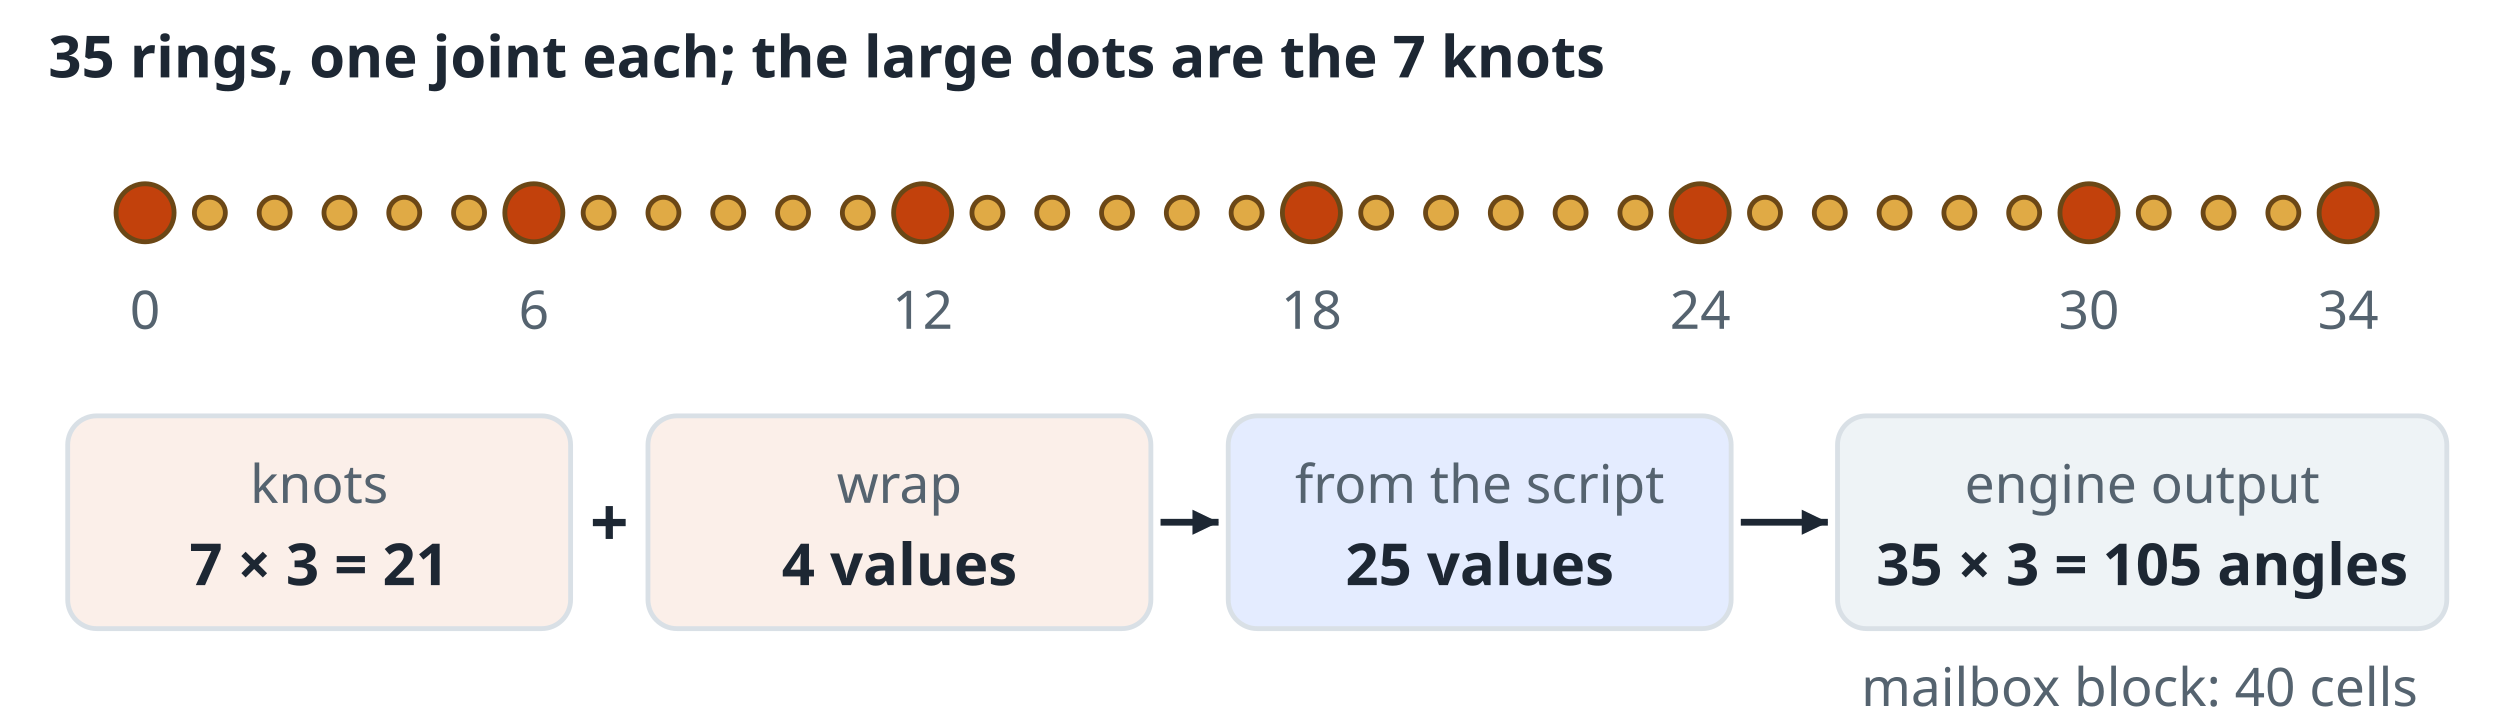
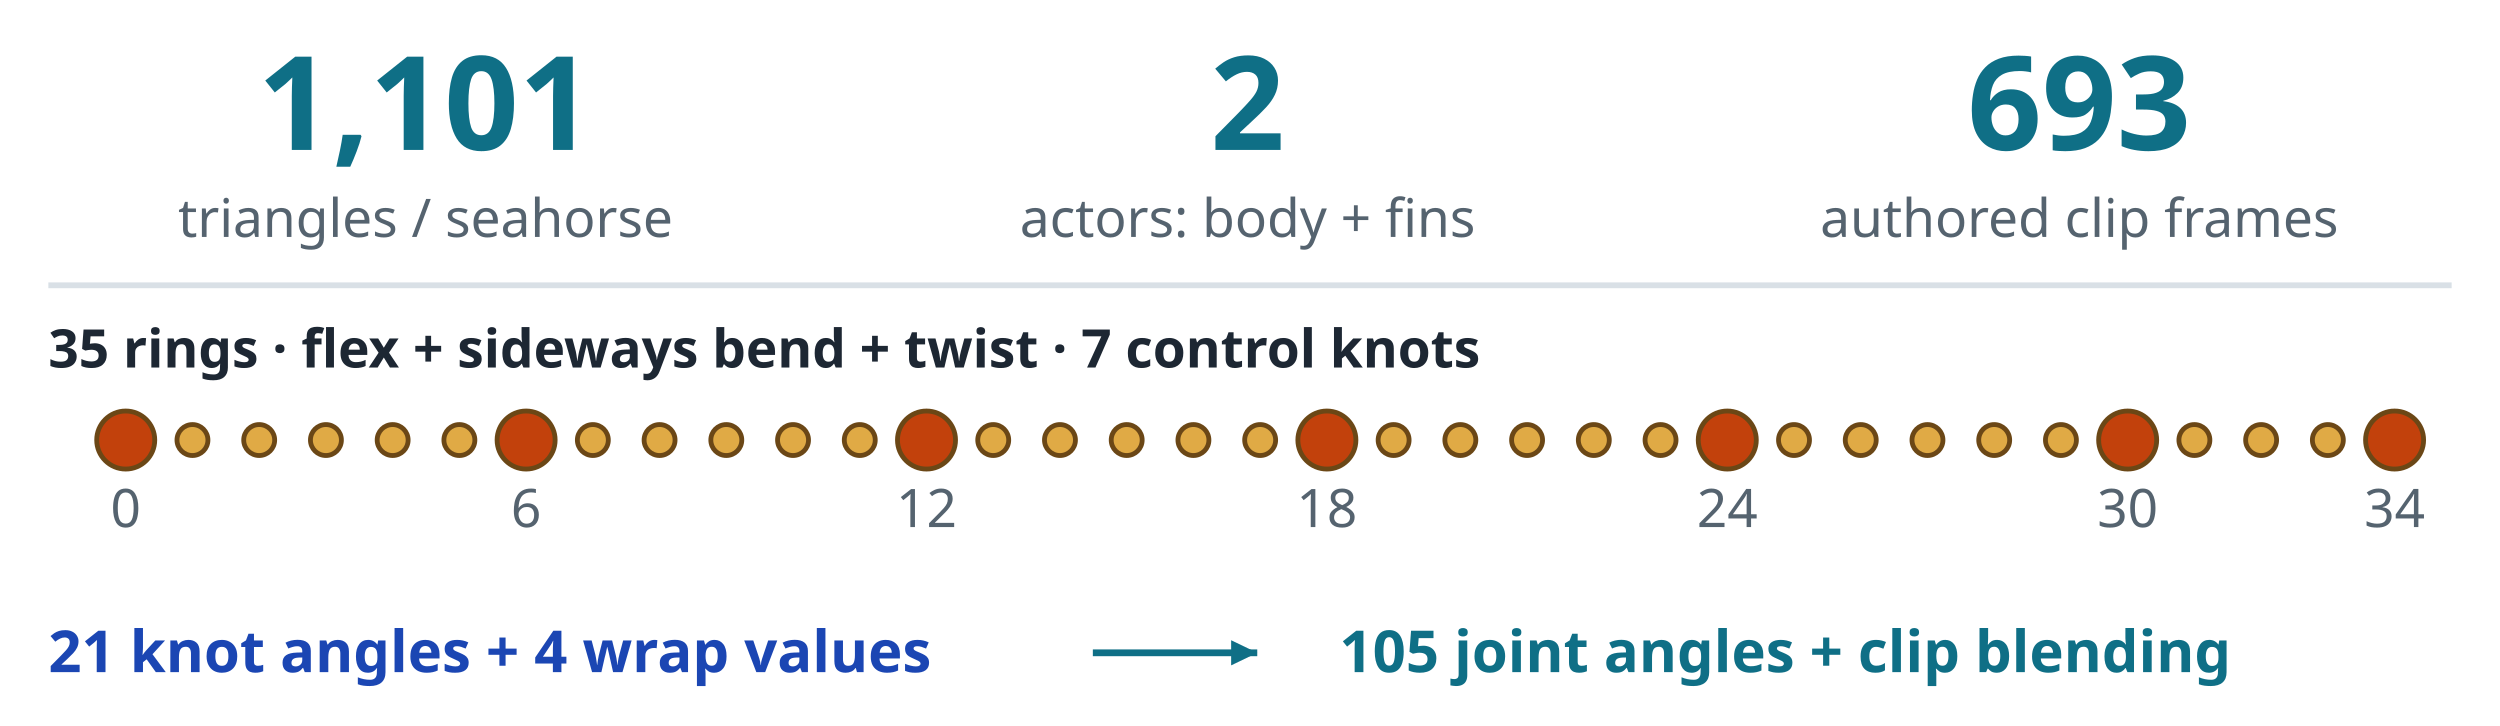
<svg xmlns="http://www.w3.org/2000/svg" width="517" height="150" viewBox="0 0 517 150" font-family="&quot;Noto Sans&quot;,&quot;DejaVu Sans&quot;,sans-serif" role="img">
-   <text x="10.0" y="16.0" font-size="12" text-anchor="start" fill="#1d2733" font-weight="700">35 rings, one joint each; the large dots are the 7 knots</text>
-   <circle cx="30.0" cy="44" r="6" fill="#c2410c" stroke="#6b4716" stroke-width="1" />
-   <text x="30.0" y="68.0" font-size="11" text-anchor="middle" fill="#55636f" font-weight="400">0</text>
-   <circle cx="43.4" cy="44" r="3.2" fill="#e0aa45" stroke="#6b4716" stroke-width="1" />
-   <circle cx="56.8" cy="44" r="3.2" fill="#e0aa45" stroke="#6b4716" stroke-width="1" />
-   <circle cx="70.2" cy="44" r="3.2" fill="#e0aa45" stroke="#6b4716" stroke-width="1" />
-   <circle cx="83.6" cy="44" r="3.2" fill="#e0aa45" stroke="#6b4716" stroke-width="1" />
-   <circle cx="97.0" cy="44" r="3.2" fill="#e0aa45" stroke="#6b4716" stroke-width="1" />
-   <circle cx="110.4" cy="44" r="6" fill="#c2410c" stroke="#6b4716" stroke-width="1" />
-   <text x="110.4" y="68.0" font-size="11" text-anchor="middle" fill="#55636f" font-weight="400">6</text>
-   <circle cx="123.8" cy="44" r="3.2" fill="#e0aa45" stroke="#6b4716" stroke-width="1" />
-   <circle cx="137.2" cy="44" r="3.2" fill="#e0aa45" stroke="#6b4716" stroke-width="1" />
-   <circle cx="150.6" cy="44" r="3.2" fill="#e0aa45" stroke="#6b4716" stroke-width="1" />
-   <circle cx="164.0" cy="44" r="3.2" fill="#e0aa45" stroke="#6b4716" stroke-width="1" />
-   <circle cx="177.4" cy="44" r="3.2" fill="#e0aa45" stroke="#6b4716" stroke-width="1" />
-   <circle cx="190.8" cy="44" r="6" fill="#c2410c" stroke="#6b4716" stroke-width="1" />
-   <text x="190.8" y="68.0" font-size="11" text-anchor="middle" fill="#55636f" font-weight="400">12</text>
-   <circle cx="204.2" cy="44" r="3.2" fill="#e0aa45" stroke="#6b4716" stroke-width="1" />
-   <circle cx="217.6" cy="44" r="3.2" fill="#e0aa45" stroke="#6b4716" stroke-width="1" />
-   <circle cx="231.0" cy="44" r="3.2" fill="#e0aa45" stroke="#6b4716" stroke-width="1" />
-   <circle cx="244.4" cy="44" r="3.2" fill="#e0aa45" stroke="#6b4716" stroke-width="1" />
-   <circle cx="257.8" cy="44" r="3.2" fill="#e0aa45" stroke="#6b4716" stroke-width="1" />
-   <circle cx="271.2" cy="44" r="6" fill="#c2410c" stroke="#6b4716" stroke-width="1" />
-   <text x="271.2" y="68.0" font-size="11" text-anchor="middle" fill="#55636f" font-weight="400">18</text>
-   <circle cx="284.6" cy="44" r="3.2" fill="#e0aa45" stroke="#6b4716" stroke-width="1" />
-   <circle cx="298.0" cy="44" r="3.2" fill="#e0aa45" stroke="#6b4716" stroke-width="1" />
-   <circle cx="311.4" cy="44" r="3.2" fill="#e0aa45" stroke="#6b4716" stroke-width="1" />
-   <circle cx="324.8" cy="44" r="3.2" fill="#e0aa45" stroke="#6b4716" stroke-width="1" />
-   <circle cx="338.2" cy="44" r="3.2" fill="#e0aa45" stroke="#6b4716" stroke-width="1" />
-   <circle cx="351.6" cy="44" r="6" fill="#c2410c" stroke="#6b4716" stroke-width="1" />
-   <text x="351.6" y="68.0" font-size="11" text-anchor="middle" fill="#55636f" font-weight="400">24</text>
-   <circle cx="365.0" cy="44" r="3.2" fill="#e0aa45" stroke="#6b4716" stroke-width="1" />
-   <circle cx="378.4" cy="44" r="3.2" fill="#e0aa45" stroke="#6b4716" stroke-width="1" />
-   <circle cx="391.8" cy="44" r="3.2" fill="#e0aa45" stroke="#6b4716" stroke-width="1" />
-   <circle cx="405.2" cy="44" r="3.2" fill="#e0aa45" stroke="#6b4716" stroke-width="1" />
-   <circle cx="418.6" cy="44" r="3.2" fill="#e0aa45" stroke="#6b4716" stroke-width="1" />
-   <circle cx="432.0" cy="44" r="6" fill="#c2410c" stroke="#6b4716" stroke-width="1" />
-   <text x="432.0" y="68.0" font-size="11" text-anchor="middle" fill="#55636f" font-weight="400">30</text>
-   <circle cx="445.4" cy="44" r="3.2" fill="#e0aa45" stroke="#6b4716" stroke-width="1" />
-   <circle cx="458.8" cy="44" r="3.2" fill="#e0aa45" stroke="#6b4716" stroke-width="1" />
-   <circle cx="472.2" cy="44" r="3.2" fill="#e0aa45" stroke="#6b4716" stroke-width="1" />
-   <circle cx="485.6" cy="44" r="6" fill="#c2410c" stroke="#6b4716" stroke-width="1" />
-   <text x="485.6" y="68.0" font-size="11" text-anchor="middle" fill="#55636f" font-weight="400">34</text>
-   <rect x="14" y="86" width="104" height="44" rx="6" fill="#fbefe9" stroke="#d9e0e6" />
-   <text x="66.0" y="104.0" font-size="11" text-anchor="middle" fill="#55636f" font-weight="400">knots</text>
-   <text x="66.0" y="121.0" font-size="12" text-anchor="middle" fill="#1d2733" font-weight="700">7 × 3 = 21</text>
-   <rect x="134" y="86" width="104" height="44" rx="6" fill="#fbefe9" stroke="#d9e0e6" />
-   <text x="186.0" y="104.0" font-size="11" text-anchor="middle" fill="#55636f" font-weight="400">wrap</text>
-   <text x="186.0" y="121.0" font-size="12" text-anchor="middle" fill="#1d2733" font-weight="700">4 values</text>
-   <rect x="254" y="86" width="104" height="44" rx="6" fill="#e4ecff" stroke="#d9e0e6" />
-   <text x="306.0" y="104.0" font-size="11" text-anchor="middle" fill="#55636f" font-weight="400">from the script</text>
-   <text x="306.0" y="121.0" font-size="12" text-anchor="middle" fill="#1d2733" font-weight="700">25 values</text>
-   <rect x="380" y="86" width="126" height="44" rx="6" fill="#eef3f6" stroke="#d9e0e6" />
-   <text x="443.0" y="104.0" font-size="11" text-anchor="middle" fill="#55636f" font-weight="400">engine output</text>
-   <text x="443.0" y="121.0" font-size="12" text-anchor="middle" fill="#1d2733" font-weight="700">35 × 3 = 105 angles</text>
-   <text x="126.0" y="113.0" font-size="14" text-anchor="middle" fill="#1d2733" font-weight="700">+</text>
-   <line x1="240.0" y1="108.0" x2="252.0" y2="108.0" stroke="#1d2733" stroke-width="1.4" />
-   <path d="M252.0 108.0 L246.6 110.6 L246.6 105.4Z" fill="#1d2733" />
-   <line x1="360.0" y1="108.0" x2="378.0" y2="108.0" stroke="#1d2733" stroke-width="1.4" />
-   <path d="M378.0 108.0 L372.6 110.6 L372.6 105.4Z" fill="#1d2733" />
-   <text x="500.0" y="146.0" font-size="11" text-anchor="end" fill="#55636f" font-weight="400">mailbox block: 40 cells</text>
+   <text x="88.0" y="31.0" font-size="27" text-anchor="middle" fill="#0f6f86" font-weight="700">1,101</text>
+   <text x="88.0" y="49.0" font-size="11" text-anchor="middle" fill="#55636f" font-weight="400">triangles / seahorse</text>
+   <text x="258.0" y="31.0" font-size="27" text-anchor="middle" fill="#0f6f86" font-weight="700">2</text>
+   <text x="258.0" y="49.0" font-size="11" text-anchor="middle" fill="#55636f" font-weight="400">actors: body + fins</text>
+   <text x="430.0" y="31.0" font-size="27" text-anchor="middle" fill="#0f6f86" font-weight="700">693</text>
+   <text x="430.0" y="49.0" font-size="11" text-anchor="middle" fill="#55636f" font-weight="400">authored clip frames</text>
+   <line x1="10.0" y1="59.0" x2="507.0" y2="59.0" stroke="#d9e0e6" stroke-width="1.2" />
+   <text x="10.0" y="76.0" font-size="11" text-anchor="start" fill="#1d2733" font-weight="700">35 rings · flex + sideways bend + twist · 7 control knots</text>
+   <circle cx="26.0" cy="91" r="6" fill="#c2410c" stroke="#6b4716" stroke-width="1" />
+   <text x="26.0" y="109.0" font-size="11" text-anchor="middle" fill="#55636f" font-weight="400">0</text>
+   <circle cx="39.8" cy="91" r="3.2" fill="#e0aa45" stroke="#6b4716" stroke-width="1" />
+   <circle cx="53.6" cy="91" r="3.2" fill="#e0aa45" stroke="#6b4716" stroke-width="1" />
+   <circle cx="67.4" cy="91" r="3.2" fill="#e0aa45" stroke="#6b4716" stroke-width="1" />
+   <circle cx="81.2" cy="91" r="3.2" fill="#e0aa45" stroke="#6b4716" stroke-width="1" />
+   <circle cx="95.0" cy="91" r="3.2" fill="#e0aa45" stroke="#6b4716" stroke-width="1" />
+   <circle cx="108.8" cy="91" r="6" fill="#c2410c" stroke="#6b4716" stroke-width="1" />
+   <text x="108.8" y="109.0" font-size="11" text-anchor="middle" fill="#55636f" font-weight="400">6</text>
+   <circle cx="122.6" cy="91" r="3.2" fill="#e0aa45" stroke="#6b4716" stroke-width="1" />
+   <circle cx="136.4" cy="91" r="3.2" fill="#e0aa45" stroke="#6b4716" stroke-width="1" />
+   <circle cx="150.2" cy="91" r="3.2" fill="#e0aa45" stroke="#6b4716" stroke-width="1" />
+   <circle cx="164.0" cy="91" r="3.2" fill="#e0aa45" stroke="#6b4716" stroke-width="1" />
+   <circle cx="177.8" cy="91" r="3.2" fill="#e0aa45" stroke="#6b4716" stroke-width="1" />
+   <circle cx="191.6" cy="91" r="6" fill="#c2410c" stroke="#6b4716" stroke-width="1" />
+   <text x="191.6" y="109.0" font-size="11" text-anchor="middle" fill="#55636f" font-weight="400">12</text>
+   <circle cx="205.4" cy="91" r="3.2" fill="#e0aa45" stroke="#6b4716" stroke-width="1" />
+   <circle cx="219.2" cy="91" r="3.2" fill="#e0aa45" stroke="#6b4716" stroke-width="1" />
+   <circle cx="233.0" cy="91" r="3.2" fill="#e0aa45" stroke="#6b4716" stroke-width="1" />
+   <circle cx="246.8" cy="91" r="3.2" fill="#e0aa45" stroke="#6b4716" stroke-width="1" />
+   <circle cx="260.6" cy="91" r="3.2" fill="#e0aa45" stroke="#6b4716" stroke-width="1" />
+   <circle cx="274.4" cy="91" r="6" fill="#c2410c" stroke="#6b4716" stroke-width="1" />
+   <text x="274.4" y="109.0" font-size="11" text-anchor="middle" fill="#55636f" font-weight="400">18</text>
+   <circle cx="288.2" cy="91" r="3.2" fill="#e0aa45" stroke="#6b4716" stroke-width="1" />
+   <circle cx="302.0" cy="91" r="3.2" fill="#e0aa45" stroke="#6b4716" stroke-width="1" />
+   <circle cx="315.8" cy="91" r="3.2" fill="#e0aa45" stroke="#6b4716" stroke-width="1" />
+   <circle cx="329.6" cy="91" r="3.2" fill="#e0aa45" stroke="#6b4716" stroke-width="1" />
+   <circle cx="343.4" cy="91" r="3.2" fill="#e0aa45" stroke="#6b4716" stroke-width="1" />
+   <circle cx="357.2" cy="91" r="6" fill="#c2410c" stroke="#6b4716" stroke-width="1" />
+   <text x="357.2" y="109.0" font-size="11" text-anchor="middle" fill="#55636f" font-weight="400">24</text>
+   <circle cx="371.0" cy="91" r="3.2" fill="#e0aa45" stroke="#6b4716" stroke-width="1" />
+   <circle cx="384.8" cy="91" r="3.2" fill="#e0aa45" stroke="#6b4716" stroke-width="1" />
+   <circle cx="398.6" cy="91" r="3.2" fill="#e0aa45" stroke="#6b4716" stroke-width="1" />
+   <circle cx="412.4" cy="91" r="3.2" fill="#e0aa45" stroke="#6b4716" stroke-width="1" />
+   <circle cx="426.2" cy="91" r="3.2" fill="#e0aa45" stroke="#6b4716" stroke-width="1" />
+   <circle cx="440.0" cy="91" r="6" fill="#c2410c" stroke="#6b4716" stroke-width="1" />
+   <text x="440.0" y="109.0" font-size="11" text-anchor="middle" fill="#55636f" font-weight="400">30</text>
+   <circle cx="453.8" cy="91" r="3.2" fill="#e0aa45" stroke="#6b4716" stroke-width="1" />
+   <circle cx="467.6" cy="91" r="3.2" fill="#e0aa45" stroke="#6b4716" stroke-width="1" />
+   <circle cx="481.4" cy="91" r="3.2" fill="#e0aa45" stroke="#6b4716" stroke-width="1" />
+   <circle cx="495.2" cy="91" r="6" fill="#c2410c" stroke="#6b4716" stroke-width="1" />
+   <text x="495.2" y="109.0" font-size="11" text-anchor="middle" fill="#55636f" font-weight="400">34</text>
+   <text x="10.0" y="139.0" font-size="12" text-anchor="start" fill="#1b46b3" font-weight="700">21 knot angles + 4 wrap values</text>
+   <line x1="226.0" y1="135.0" x2="260.0" y2="135.0" stroke="#0f6f86" stroke-width="1.4" />
+   <path d="M260.0 135.0 L254.6 137.6 L254.6 132.4Z" fill="#0f6f86" />
+   <text x="277.0" y="139.0" font-size="12" text-anchor="start" fill="#0f6f86" font-weight="700">105 joint angles + clip blending</text>
</svg>
